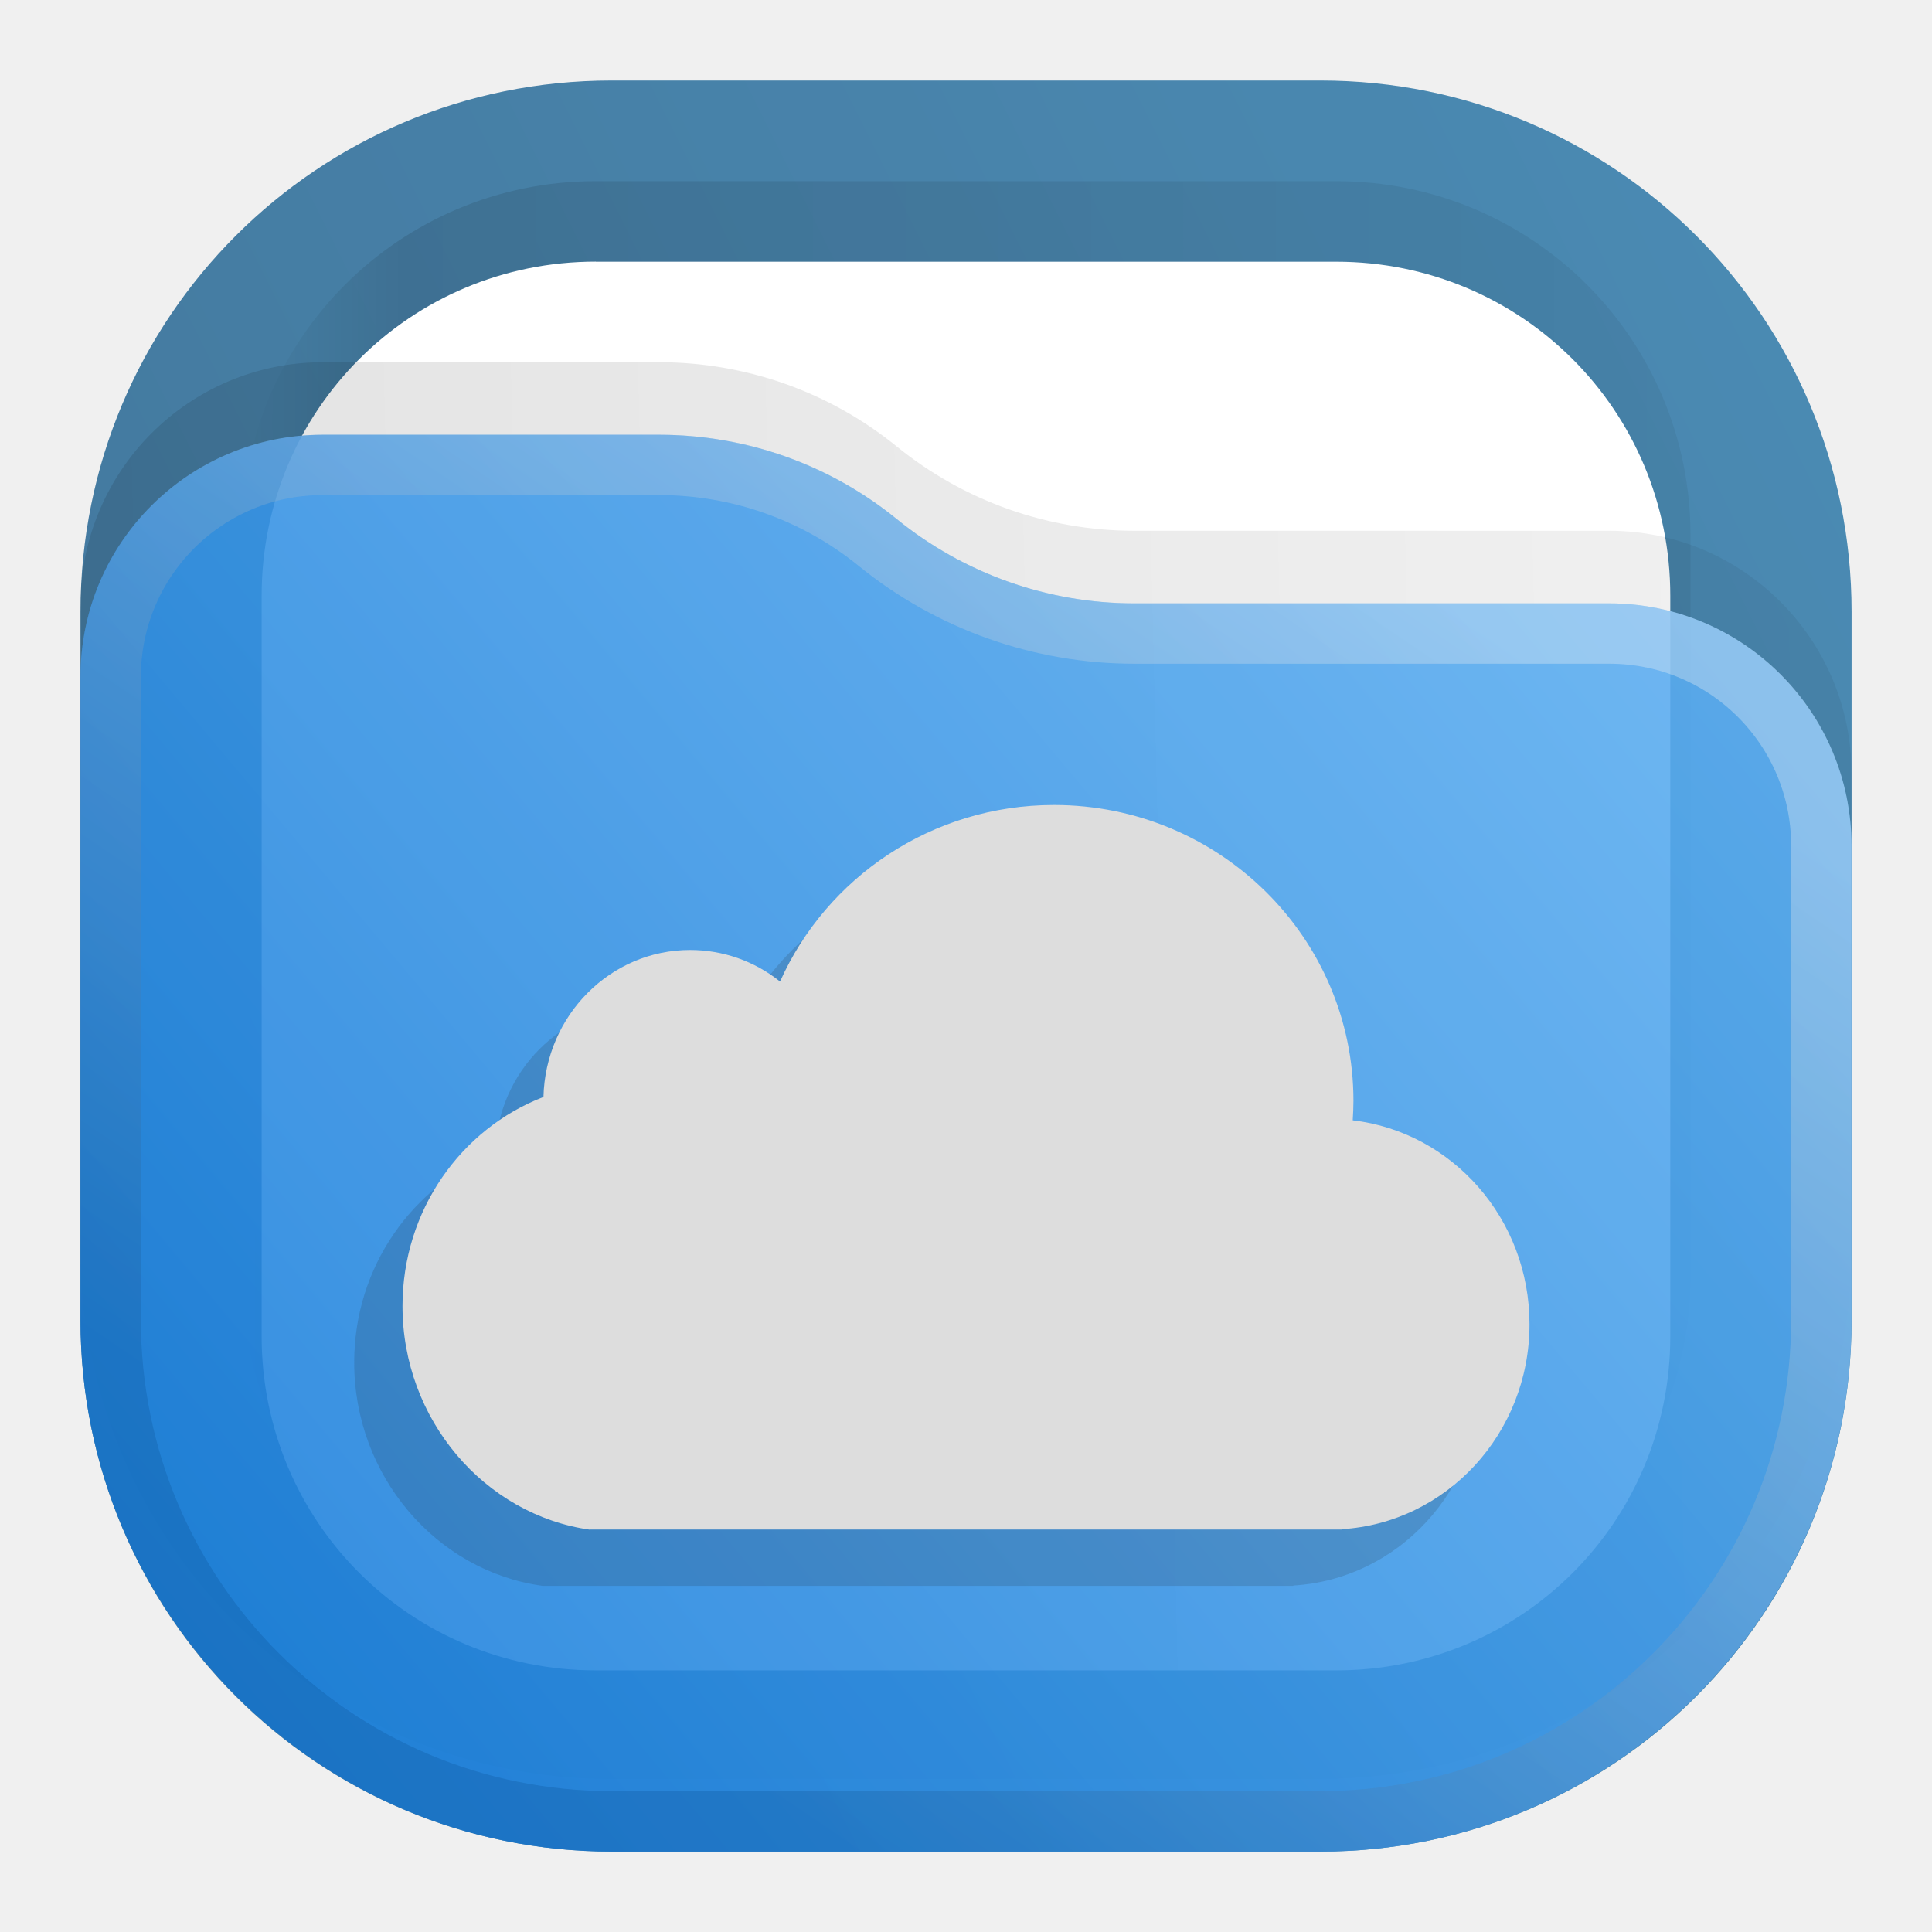
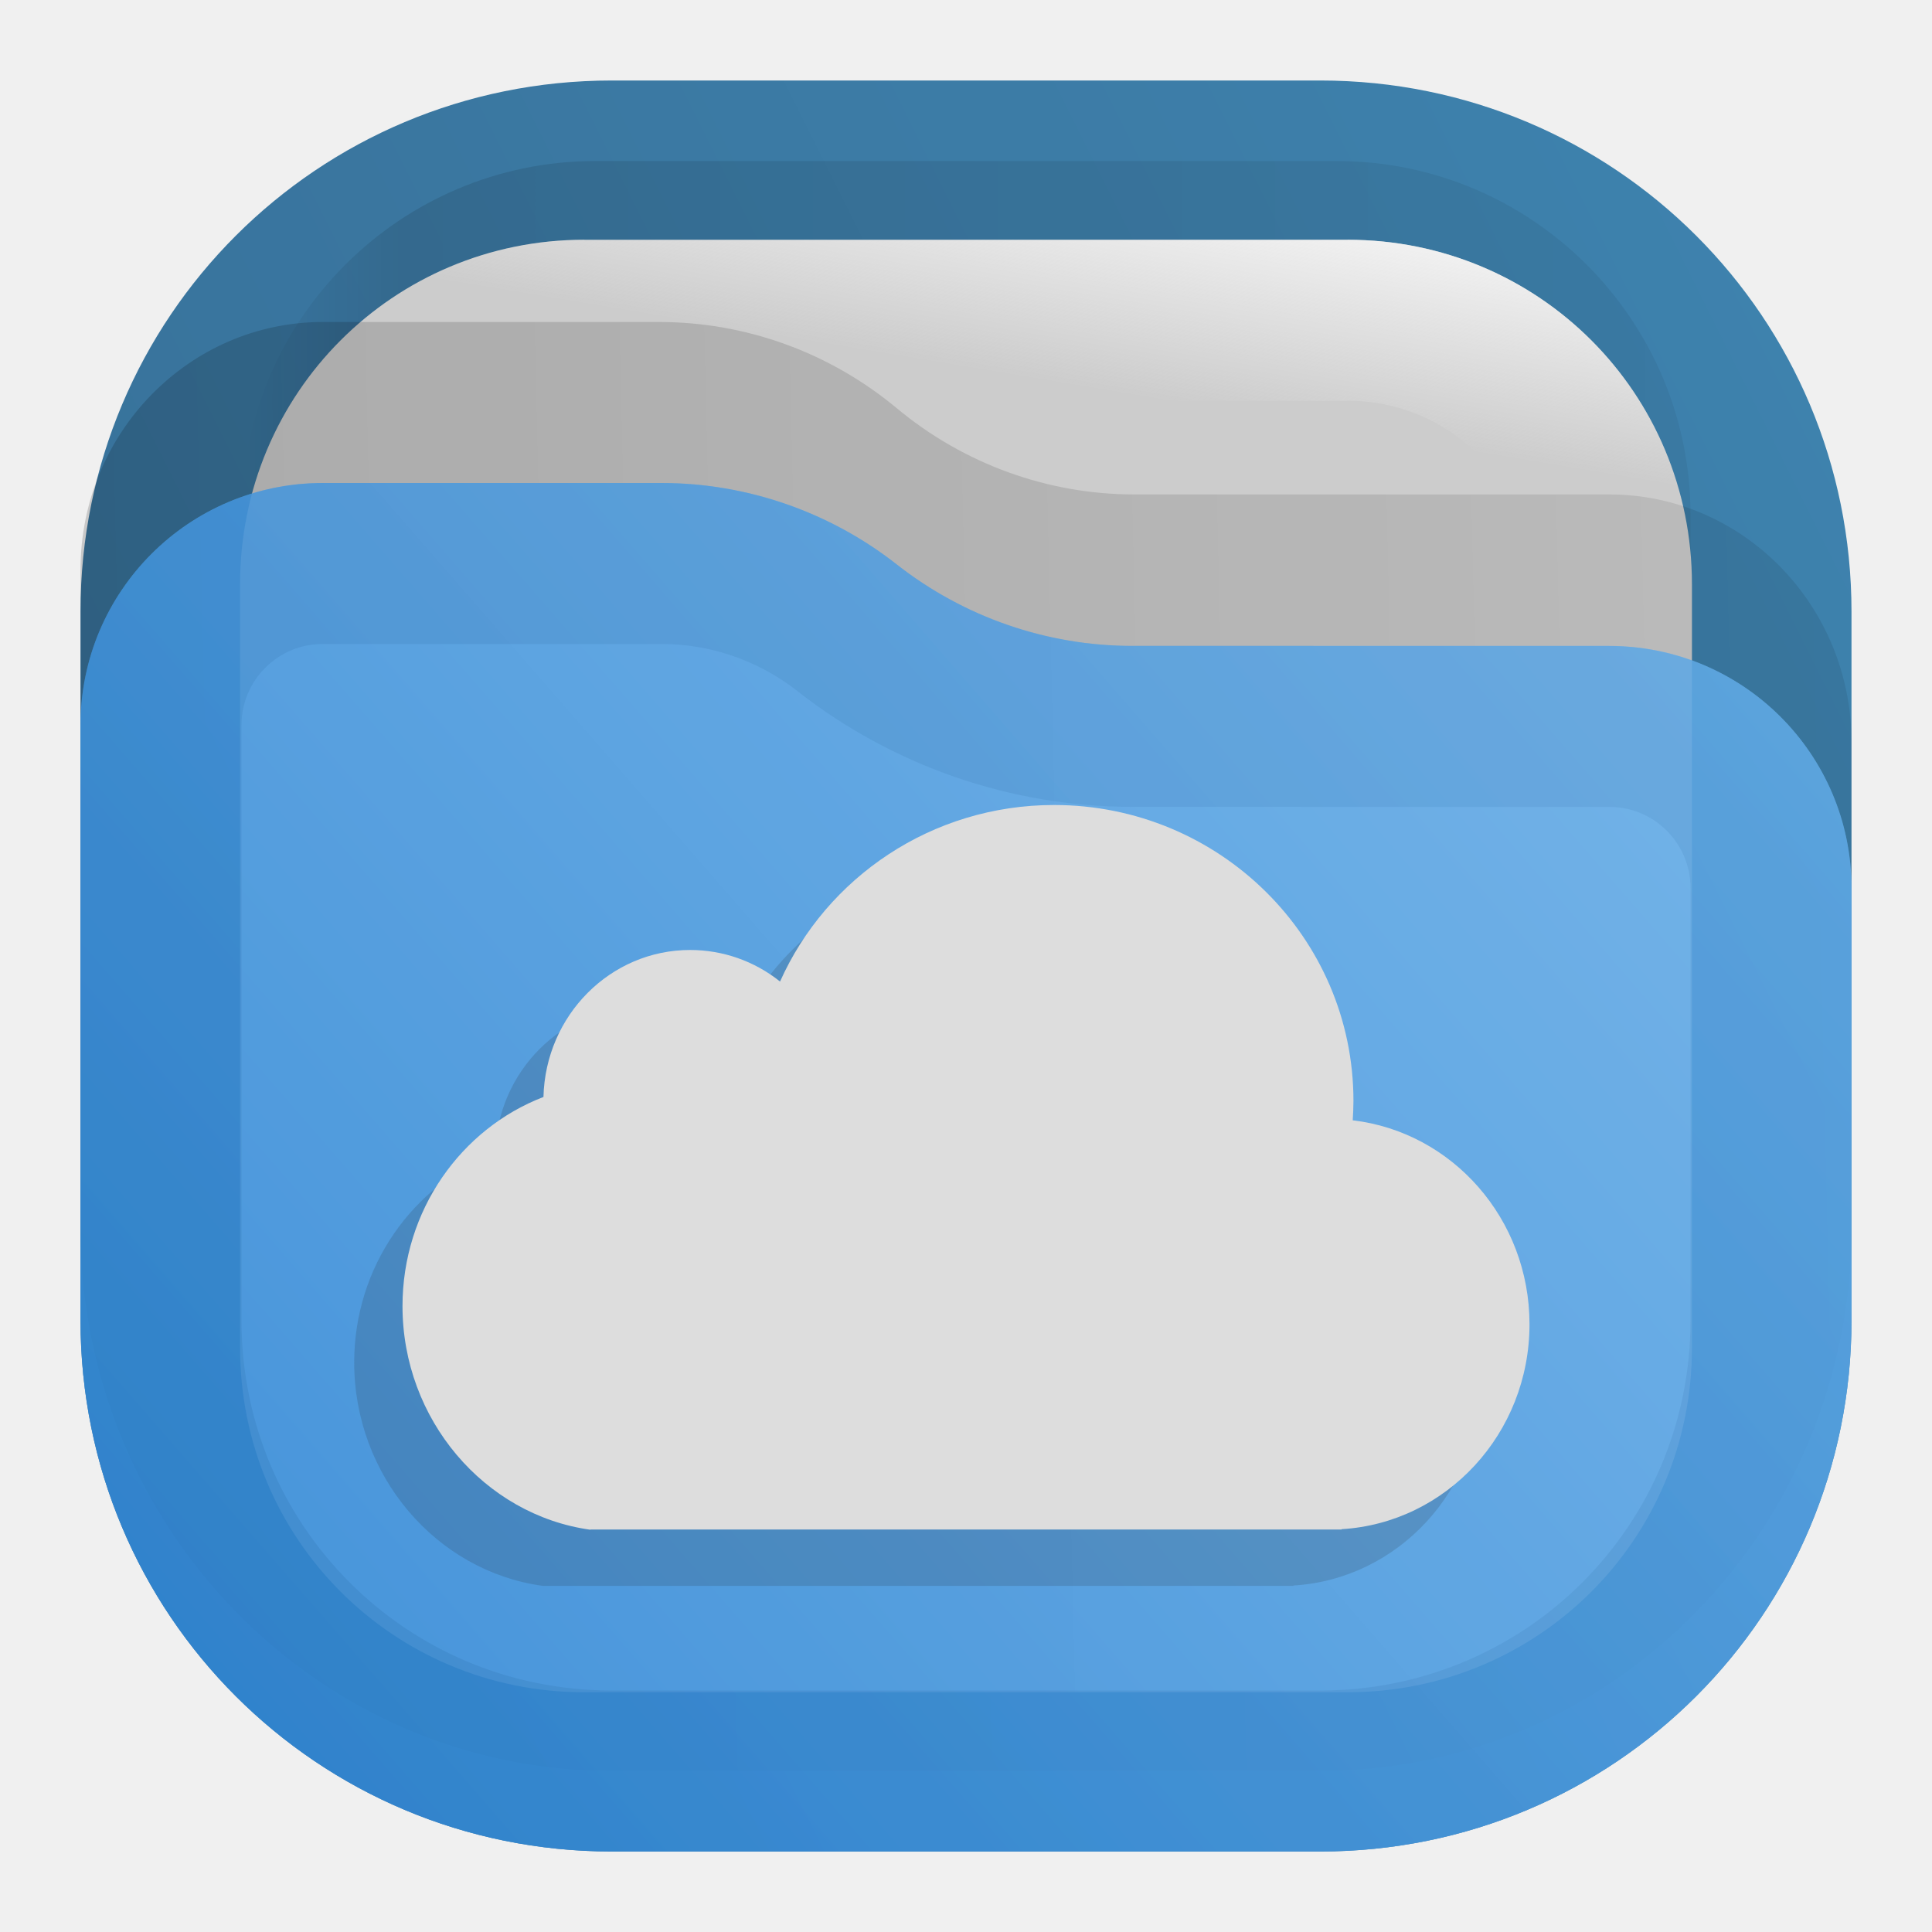
- <svg xmlns="http://www.w3.org/2000/svg" xmlns:xlink="http://www.w3.org/1999/xlink" width="24" height="24" fill="none" version="1.1" id="svg19">
+ <svg xmlns="http://www.w3.org/2000/svg" width="24" height="24" fill="none" version="1.1" id="svg19">
  <defs id="defs19">
    <linearGradient id="a" x1="23" x2="1" y1="1" y2="12" gradientUnits="userSpaceOnUse">
      <stop stop-color="#E3C880" id="stop7" />
      <stop offset="1" stop-color="#6F5C38" id="stop8" />
    </linearGradient>
    <linearGradient id="b" x1="21" x2="3" y1="4" y2="4" gradientUnits="userSpaceOnUse">
      <stop stop-opacity=".5" id="stop9" />
      <stop offset=".89" id="stop10" />
      <stop offset="1" stop-opacity="0" id="stop11" />
    </linearGradient>
    <linearGradient id="c" x1="12" x2="11.5" y1="3" y2="8" gradientUnits="userSpaceOnUse">
      <stop stop-color="#DDD" id="stop12" />
      <stop offset="1" stop-color="#CCC" stop-opacity="0" id="stop13" />
    </linearGradient>
    <linearGradient id="d" x1="23" x2="1.012" y1="9" y2="9.521" gradientUnits="userSpaceOnUse">
      <stop stop-opacity=".5" id="stop14" />
      <stop offset="1" id="stop15" />
    </linearGradient>
    <linearGradient id="e" x1="23" x2="1.429" y1="5.4" y2="23.512" gradientUnits="userSpaceOnUse">
      <stop stop-color="#FFE795" id="stop16" />
      <stop offset="1" stop-color="#7A653E" id="stop17" />
    </linearGradient>
    <linearGradient id="f" x1="15" x2="5.5" y1="5.5" y2="19.5" gradientUnits="userSpaceOnUse">
      <stop stop-color="#FFE795" id="stop18" />
      <stop offset="1" stop-color="#7A653E" id="stop19" />
    </linearGradient>
-     <linearGradient xlink:href="#linearGradient2" id="linearGradient27" gradientUnits="userSpaceOnUse" gradientTransform="translate(0,-1.66e-4)" x1="23" y1="1" x2="1" y2="12" spreadMethod="pad" />
    <linearGradient x1="23" y1="1" x2="1" y2="12" gradientUnits="userSpaceOnUse" gradientTransform="scale(0.75)" spreadMethod="pad" id="linearGradient2">
      <stop style="stop-opacity:1;stop-color:#2675a7" offset="0" id="stop1-9" />
      <stop style="stop-opacity:1;stop-color:#1d5e8c" offset="1" id="stop2-8" />
    </linearGradient>
-     <linearGradient xlink:href="#linearGradient8" id="linearGradient28" gradientUnits="userSpaceOnUse" gradientTransform="scale(0.75)" x1="21" y1="4" x2="3" y2="4" spreadMethod="pad" />
    <linearGradient x1="21" y1="4" x2="3" y2="4" gradientUnits="userSpaceOnUse" gradientTransform="scale(0.75)" spreadMethod="pad" id="linearGradient8">
      <stop style="stop-opacity:0.438;stop-color:#000000" offset="0" id="stop6-2" />
      <stop style="stop-opacity:0.875;stop-color:#000000" offset="0.89" id="stop7-6" />
      <stop style="stop-opacity:0;stop-color:#000000" offset="1" id="stop8-7" />
    </linearGradient>
    <clipPath clipPathUnits="userSpaceOnUse" id="clipPath8-6">
      <path d="M 0,0 H 19 V 19 H 0 Z" id="path8-4" />
    </clipPath>
    <mask maskUnits="userSpaceOnUse" x="0" y="0" width="1" height="1" id="mask10-2">
      <path id="path11-2" d="M 0,0 H 18 V 18 H 0 Z" style="fill:url(#linearGradient12);fill-opacity:1;fill-rule:nonzero;stroke:none" transform="scale(1.333333)" clip-path="url(#clipPath12-1)" />
    </mask>
    <linearGradient x1="12" y1="3" x2="11.5" y2="8" gradientUnits="userSpaceOnUse" gradientTransform="matrix(0.75,0,0,-0.75,0,18)" spreadMethod="pad" id="linearGradient12">
      <stop style="stop-opacity:1;stop-color:#ffffff" offset="0" id="stop11-5" />
      <stop style="stop-opacity:0;stop-color:#ffffff" offset="1" id="stop12-9" />
    </linearGradient>
    <clipPath clipPathUnits="userSpaceOnUse" id="clipPath12-1">
      <path d="M 1,1 H 17 V 17 H 1 Z" id="path12-8" />
    </clipPath>
-     <linearGradient xlink:href="#linearGradient14" id="linearGradient29" gradientUnits="userSpaceOnUse" gradientTransform="matrix(0.75,0,0,-0.75,0,18)" x1="12" y1="3" x2="11.5" y2="8" spreadMethod="pad" />
    <linearGradient x1="12" y1="3" x2="11.5" y2="8" gradientUnits="userSpaceOnUse" gradientTransform="matrix(0.75,0,0,-0.75,0,18)" spreadMethod="pad" id="linearGradient14">
      <stop style="stop-opacity:1;stop-color:#ffffff" offset="0" id="stop13-3" />
      <stop style="stop-opacity:1;stop-color:#cccccc" offset="1" id="stop14-9" />
    </linearGradient>
    <clipPath clipPathUnits="userSpaceOnUse" id="clipPath14-1">
      <path d="M 1,1 H 17 V 17 H 1 Z" id="path14-3" />
    </clipPath>
-     <linearGradient xlink:href="#linearGradient18" id="linearGradient30" gradientUnits="userSpaceOnUse" gradientTransform="scale(0.75)" x1="23" y1="9" x2="1.012" y2="9.521" spreadMethod="pad" />
    <linearGradient x1="23" y1="9" x2="1.012" y2="9.521" gradientUnits="userSpaceOnUse" gradientTransform="scale(0.75)" spreadMethod="pad" id="linearGradient18">
      <stop style="stop-opacity:0.438;stop-color:#000000" offset="0" id="stop17-9" />
      <stop style="stop-opacity:0.875;stop-color:#000000" offset="1" id="stop18-7" />
    </linearGradient>
    <clipPath clipPathUnits="userSpaceOnUse" id="clipPath18-4">
      <path d="M 0,0 H 19 V 19 H 0 Z" id="path18-4" />
    </clipPath>
-     <linearGradient xlink:href="#linearGradient20" id="linearGradient31" gradientUnits="userSpaceOnUse" gradientTransform="translate(0,-1.66e-4)" x1="23" y1="5.4" x2="1.429" y2="23.512" spreadMethod="pad" />
    <linearGradient x1="23" y1="5.4" x2="1.429" y2="23.512" gradientUnits="userSpaceOnUse" gradientTransform="scale(0.75)" spreadMethod="pad" id="linearGradient20">
      <stop style="stop-opacity:1;stop-color:#64b4f4" offset="0" id="stop19-9" />
      <stop style="stop-opacity:1;stop-color:#127bdc" offset="1" id="stop20-7" />
    </linearGradient>
    <linearGradient id="l" x1="15" x2="5.5" y1="5.5" y2="19.5" gradientUnits="userSpaceOnUse">
      <stop offset="0" stop-color="#85F8FF" style="stop-color:#f2f2f2;stop-opacity:1" id="stop10-9" />
      <stop offset="1" stop-color="#105BF6" style="stop-color:#11599c;stop-opacity:1" id="stop11-7" />
    </linearGradient>
+     <linearGradient id="paint4_linear_0_1" x1="1" y1="23" x2="21.931" y2="4.773" gradientUnits="userSpaceOnUse">
+       <stop stop-color="#318CDE" id="stop15-6" />
+       <stop offset="1" stop-color="#70B7F1" id="stop16-0" />
+     </linearGradient>
+     <linearGradient id="paint5_linear_0_1" x1="1" y1="22.956" x2="21.934" y2="4.773" gradientUnits="userSpaceOnUse">
+       <stop stop-color="#1E71BD" id="stop17-6" />
+       <stop offset="1" stop-color="#559CD9" id="stop18-2" />
+     </linearGradient>
+     <linearGradient id="paint3_linear_0_1" x1="23" y1="8.603" x2="1.011" y2="9.112" gradientUnits="userSpaceOnUse">
+       <stop stop-opacity="0.438" id="stop13-6" />
+       <stop offset="1" stop-opacity="0.875" id="stop14-1" />
+     </linearGradient>
+     <linearGradient id="paint2_linear_0_1" x1="21" y1="3" x2="20.5" y2="6" gradientUnits="userSpaceOnUse">
+       <stop stop-color="#FAFAFA" id="stop11-8" />
+       <stop offset="1" stop-color="#FAFAFA" stop-opacity="0" id="stop12-7" />
+     </linearGradient>
+     <linearGradient id="paint1_linear_0_1" x1="21" y1="3.75" x2="3" y2="3.75" gradientUnits="userSpaceOnUse">
+       <stop stop-opacity="0.5" id="stop8-9" />
+       <stop offset="0.89" id="stop9-2" />
+       <stop offset="1" stop-opacity="0" id="stop10-0" />
+     </linearGradient>
+     <linearGradient id="paint0_linear_0_1" x1="24.062" y1="-0.504" x2="-0.066" y2="11.556" gradientUnits="userSpaceOnUse">
+       <stop stop-color="#2675A7" id="stop6" />
+       <stop offset="1" stop-color="#1D5E8C" id="stop7-2" />
+     </linearGradient>
  </defs>
-   <g id="g2" transform="translate(1.2499999e-8,8.3e-5)">
-     <path d="m 7.599,1 h 8.803 c 3.656,0 6.599,2.943 6.599,6.599 v 8.803 c 0,3.656 -2.943,6.599 -6.599,6.599 H 7.599 C 3.943,23 1,20.057 1,16.401 V 7.598 C 1,3.943 3.943,1 7.599,1 Z" style="fill:url(#linearGradient27);stroke:none;stroke-width:1.333" opacity="0.813" id="path2-6" />
-     <g opacity="0.125" id="g9-4" transform="translate(0,-1.66e-4)">
-       <path d="m 5.551,1.688 h 6.898 c 1.828,0 3.301,1.472 3.301,3.3 v 6.899 c 0,1.828 -1.473,3.301 -3.301,3.301 H 5.551 C 3.723,15.188 2.25,13.715 2.25,11.887 V 4.988 c 0,-1.828 1.473,-3.3 3.301,-3.3 z" transform="scale(1.333333)" style="fill:url(#linearGradient28);stroke:none" opacity="1" clip-path="url(#clipPath8-6)" id="path9-5" />
-     </g>
-     <path id="path10-8" d="m 7.401,3.251 h 9.197 c 2.303,0 4.151,1.848 4.151,4.151 V 16.599 c 0,2.303 -1.848,4.151 -4.151,4.151 H 7.401 c -2.303,0 -4.151,-1.848 -4.151,-4.151 V 7.401 c 0,-2.303 1.848,-4.151 4.151,-4.151 z" style="fill:#ffffff;fill-opacity:1;fill-rule:nonzero;stroke:none;stroke-width:1.333" />
-     <g opacity="1" mask="url(#mask10-2)" id="g15-3" transform="translate(0,-1.66e-4)">
-       <path d="m 5.551,2.438 h 6.898 c 1.727,0 3.113,1.386 3.113,3.113 v 6.898 c 0,1.727 -1.386,3.113 -3.113,3.113 H 5.551 c -1.727,0 -3.113,-1.386 -3.113,-3.113 V 5.551 c 0,-1.727 1.386,-3.113 3.113,-3.113 z" style="fill:none;stroke:url(#linearGradient29);stroke-width:0.375;stroke-linecap:butt;stroke-linejoin:miter;stroke-miterlimit:4;stroke-dasharray:none;stroke-opacity:1" transform="scale(1.333333)" clip-path="url(#clipPath14-1)" id="path15-1" />
-     </g>
-     <g opacity="0.125" id="g19-2" transform="translate(0,-1.66e-4)">
-       <path d="m 0.75,5.633 c 0,-1.246 1.012,-2.258 2.258,-2.258 h 3.133 c 0.808,0 1.589,0.277 2.214,0.785 0.625,0.508 1.407,0.785 2.211,0.785 h 4.426 c 1.246,0 2.258,1.012 2.258,2.258 v 4.422 c 0,2.734 -2.215,4.949 -4.949,4.949 H 5.699 c -2.734,0 -4.949,-2.215 -4.949,-4.949 z" transform="scale(1.333333)" style="fill:url(#linearGradient30);stroke:none" opacity="1" clip-path="url(#clipPath18-4)" id="path19-2" />
-     </g>
-     <path d="M 1,8.406 C 1,6.745 2.349,5.401 4.011,5.401 H 8.188 c 1.077,0 2.119,0.369 2.952,1.047 0.833,0.677 1.876,1.047 2.948,1.047 h 5.901 c 1.661,0 3.011,1.349 3.011,3.011 v 5.896 c 0,3.645 -2.953,6.599 -6.599,6.599 H 7.599 C 3.953,23 1,20.047 1,16.401 Z" style="fill:url(#linearGradient31);stroke:none;stroke-width:1.333" opacity="0.875" id="path20-9" />
-     <path stroke="url(#l)" stroke-linejoin="round" stroke-opacity="0.375" stroke-width="0.75" d="M 22.625,10.503 V 16.4 A 6.225,6.225 0 0 1 16.4,22.625 H 7.6 A 6.225,6.225 0 0 1 1.375,16.4 V 8.408 A 2.633,2.633 0 0 1 4.008,5.775 H 8.19 c 0.989,0 1.947,0.34 2.714,0.964 a 5.053,5.053 0 0 0 3.187,1.131 h 5.901 a 2.633,2.633 0 0 1 2.633,2.633 z" style="opacity:0.875;stroke:url(#l)" id="path26" />
+   <path opacity="0.875" d="M 7.6,1 C 3.944,1 1,3.942 1,7.598 V 16.4 C 1,20.056 3.944,23 7.6,23 H 16.4 C 20.056,23 23,20.056 23,16.4 V 7.598 C 23,3.942 20.056,1 16.4,1 H 12 Z" fill="url(#paint0_linear_0_1)" id="path1" style="fill:url(#paint0_linear_0_1)" />
+   <rect opacity="0.125" x="3" y="2" width="18" height="18" rx="4.4" fill="url(#paint1_linear_0_1)" fill-opacity="0.875" id="rect1" style="fill:url(#paint1_linear_0_1)" />
+   <path d="M 7.26,2.979 H 16.74 c 2.373,0 4.278,1.905 4.278,4.28 v 9.483 c 0,2.374 -1.905,4.28 -4.278,4.28 H 7.26 c -2.373,0 -4.278,-1.905 -4.278,-4.28 V 7.258 c 0,-2.374 1.905,-4.28 4.278,-4.28 z" fill="#cccccc" id="path2" />
+   <path fill-rule="evenodd" clip-rule="evenodd" d="M 16.74,4.979 H 7.26 c -1.268,0 -2.278,1.009 -2.278,2.28 v 9.483 c 0,1.27 1.01,2.28 2.278,2.28 H 16.74 c 1.268,0 2.278,-1.009 2.278,-2.28 V 7.258 c 0,-1.27 -1.01,-2.28 -2.278,-2.28 z m 0,-2 H 7.26 c -2.373,0 -4.278,1.905 -4.278,4.28 v 9.483 c 0,2.374 1.905,4.28 4.278,4.28 H 16.74 c 2.373,0 4.278,-1.905 4.278,-4.28 V 7.258 c 0,-2.374 -1.905,-4.28 -4.278,-4.28 z" fill="url(#paint2_linear_0_1)" id="path3" style="fill:url(#paint2_linear_0_1)" />
+   <path opacity="0.25" d="M 1,7.079 C 1,5.38 2.349,4 4.011,4 H 8.188 c 1.077,0 2.119,0.378 2.952,1.071 0.833,0.693 1.876,1.071 2.948,1.071 h 5.901 C 21.651,6.141 23,7.521 23,9.22 v 6.03 C 23,18.979 20.047,22 16.401,22 H 7.599 C 3.953,22 1,18.979 1,15.251 Z" fill="url(#paint3_linear_0_1)" fill-opacity="0.75" id="path4" style="fill:url(#paint3_linear_0_1)" />
+   <g opacity="0.875" id="g6">
+     <path d="M 23,11.032 C 23,9.37 21.653,8.024 19.992,8.024 h -5.929 c -1.058,0 -2.09,-0.358 -2.923,-1.012 C 10.308,6.358 9.276,6 8.218,6 H 4.008 C 2.347,6 1,7.347 1,9.008 V 16.4 C 1,20.056 3.944,23 7.6,23 H 16.4 C 20.055,23 22.997,20.059 23,16.405 Z" fill="url(#paint4_linear_0_1)" id="path5" style="fill:url(#paint4_linear_0_1)" />
+     <path d="M 19.992,9.024 C 21.101,9.024 22,9.923 22,11.032 v 5.373 C 21.998,19.506 19.503,22 16.4,22 H 7.6 C 4.496,22 2,19.504 2,16.4 V 9.008 C 2,7.899 2.899,7 4.008,7 H 8.218 c 0.833,0 1.648,0.283 2.305,0.798 1.008,0.791 2.257,1.225 3.54,1.225 z" stroke="url(#paint5_linear_0_1)" stroke-opacity="0.375" stroke-width="2" id="path6-7" style="stroke:url(#paint5_linear_0_1)" />
  </g>
-   <path fill="#DDD" d="m 12.494,10.7 c -1.52,0 -2.827,0.902 -3.404,2.193 A 1.786,1.786 0 0 0 7.973,12.501 c -0.991,0 -1.797,0.813 -1.822,1.826 -1.023,0.394 -1.751,1.409 -1.751,2.598 0,1.406 1.016,2.59 2.334,2.774 V 19.7 h 9.332 v -0.004 c 1.302,-0.078 2.334,-1.188 2.334,-2.546 0,-1.31 -0.96,-2.388 -2.196,-2.533 0.005,-0.08 0.009,-0.16 0.009,-0.241 0,-2.03 -1.666,-3.676 -3.72,-3.676 z" style="opacity:0.15;fill:#1a1a1a" id="path6" />
-   <path fill="#dddddd" d="m 13.094,10 c -1.52,0 -2.827,0.902 -3.404,2.193 A 1.786,1.786 0 0 0 8.573,11.801 c -0.991,0 -1.797,0.813 -1.822,1.826 C 5.728,14.02 5,15.036 5,16.225 5,17.631 6.016,18.82 7.334,19.003 V 19 h 9.332 V 18.996 C 17.968,18.918 19,17.808 19,16.45 c 0,-1.31 -0.96,-2.388 -2.196,-2.533 0.005,-0.08 0.009,-0.16 0.009,-0.241 0,-2.03 -1.665,-3.676 -3.72,-3.676" id="path7" />
+   <g id="g1">
+     <path fill="#DDD" d="m 12.494,10.7 c -1.52,0 -2.827,0.902 -3.404,2.193 A 1.786,1.786 0 0 0 7.973,12.501 c -0.991,0 -1.797,0.813 -1.822,1.826 -1.023,0.394 -1.751,1.409 -1.751,2.598 0,1.406 1.016,2.59 2.334,2.774 V 19.7 h 9.332 v -0.004 c 1.302,-0.078 2.334,-1.188 2.334,-2.546 0,-1.31 -0.96,-2.388 -2.196,-2.533 0.005,-0.08 0.009,-0.16 0.009,-0.241 0,-2.03 -1.666,-3.676 -3.72,-3.676 z" style="opacity:0.15;fill:#1a1a1a" id="path6" />
+     <path fill="#dddddd" d="m 13.094,10 c -1.52,0 -2.827,0.902 -3.404,2.193 A 1.786,1.786 0 0 0 8.573,11.801 c -0.991,0 -1.797,0.813 -1.822,1.826 C 5.728,14.02 5,15.036 5,16.225 5,17.631 6.016,18.82 7.334,19.003 V 19 h 9.332 V 18.996 C 17.968,18.918 19,17.808 19,16.45 c 0,-1.31 -0.96,-2.388 -2.196,-2.533 0.005,-0.08 0.009,-0.16 0.009,-0.241 0,-2.03 -1.665,-3.676 -3.72,-3.676" id="path7" />
+   </g>
</svg>
